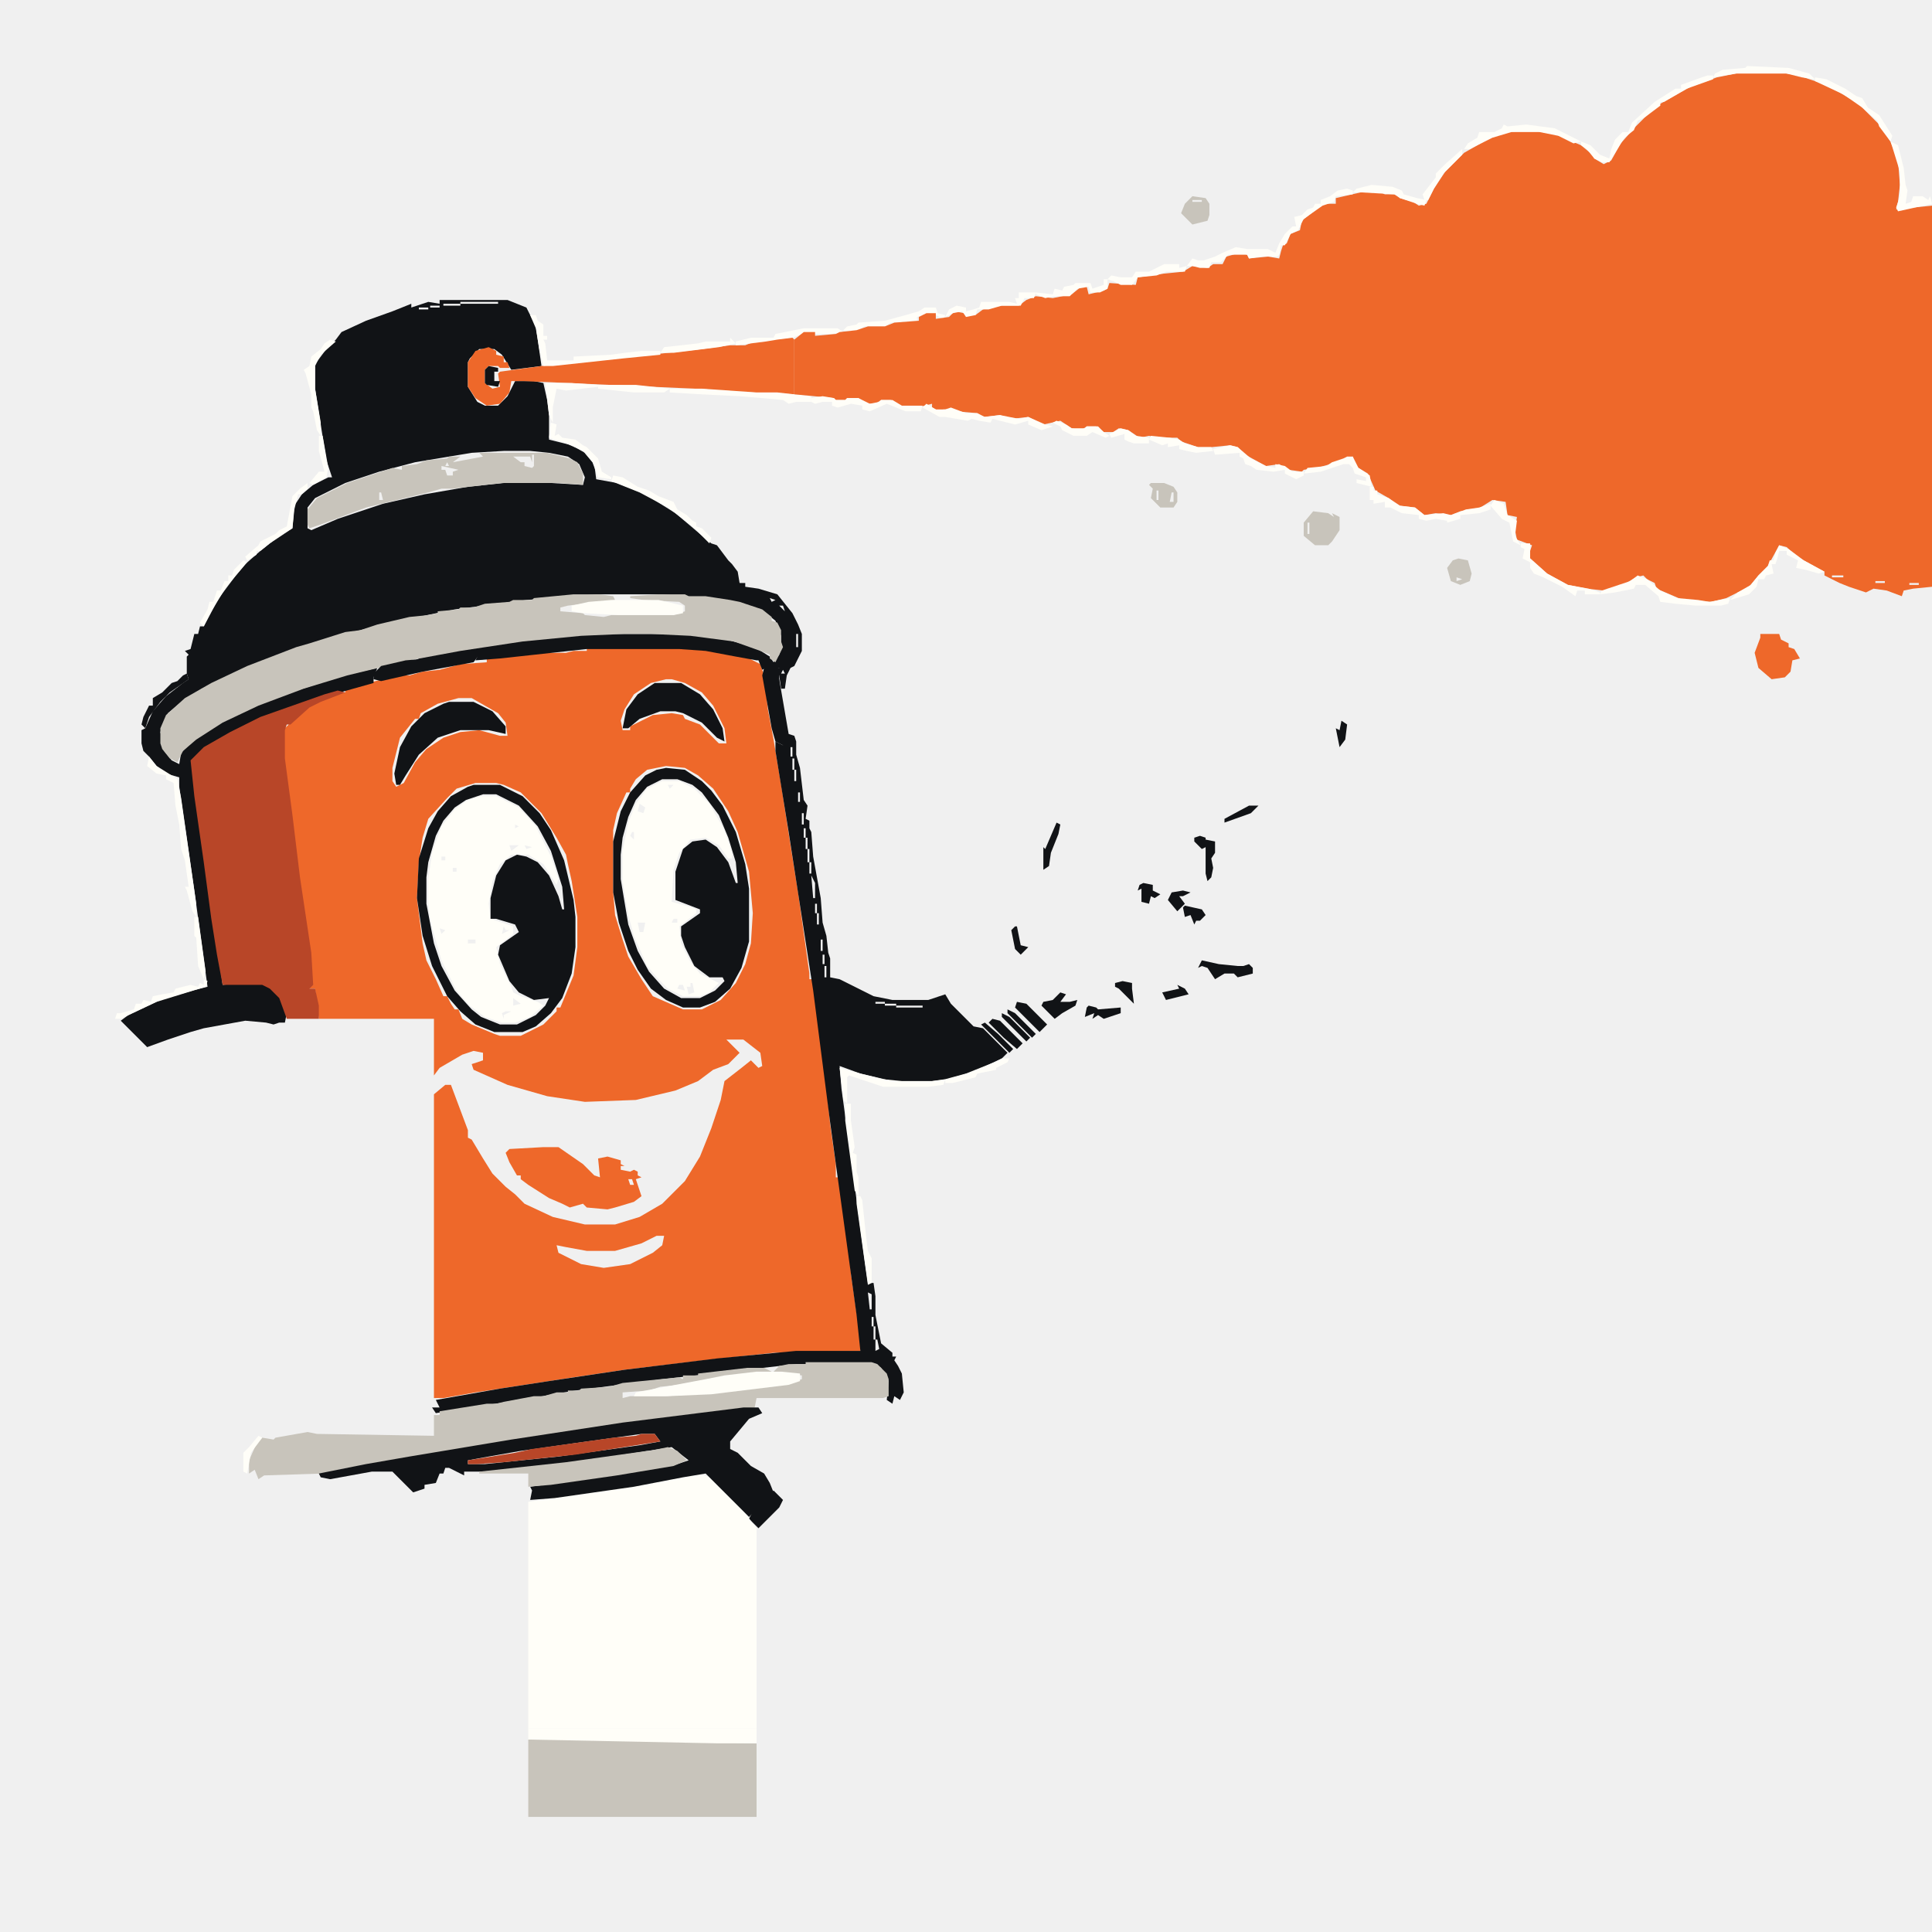
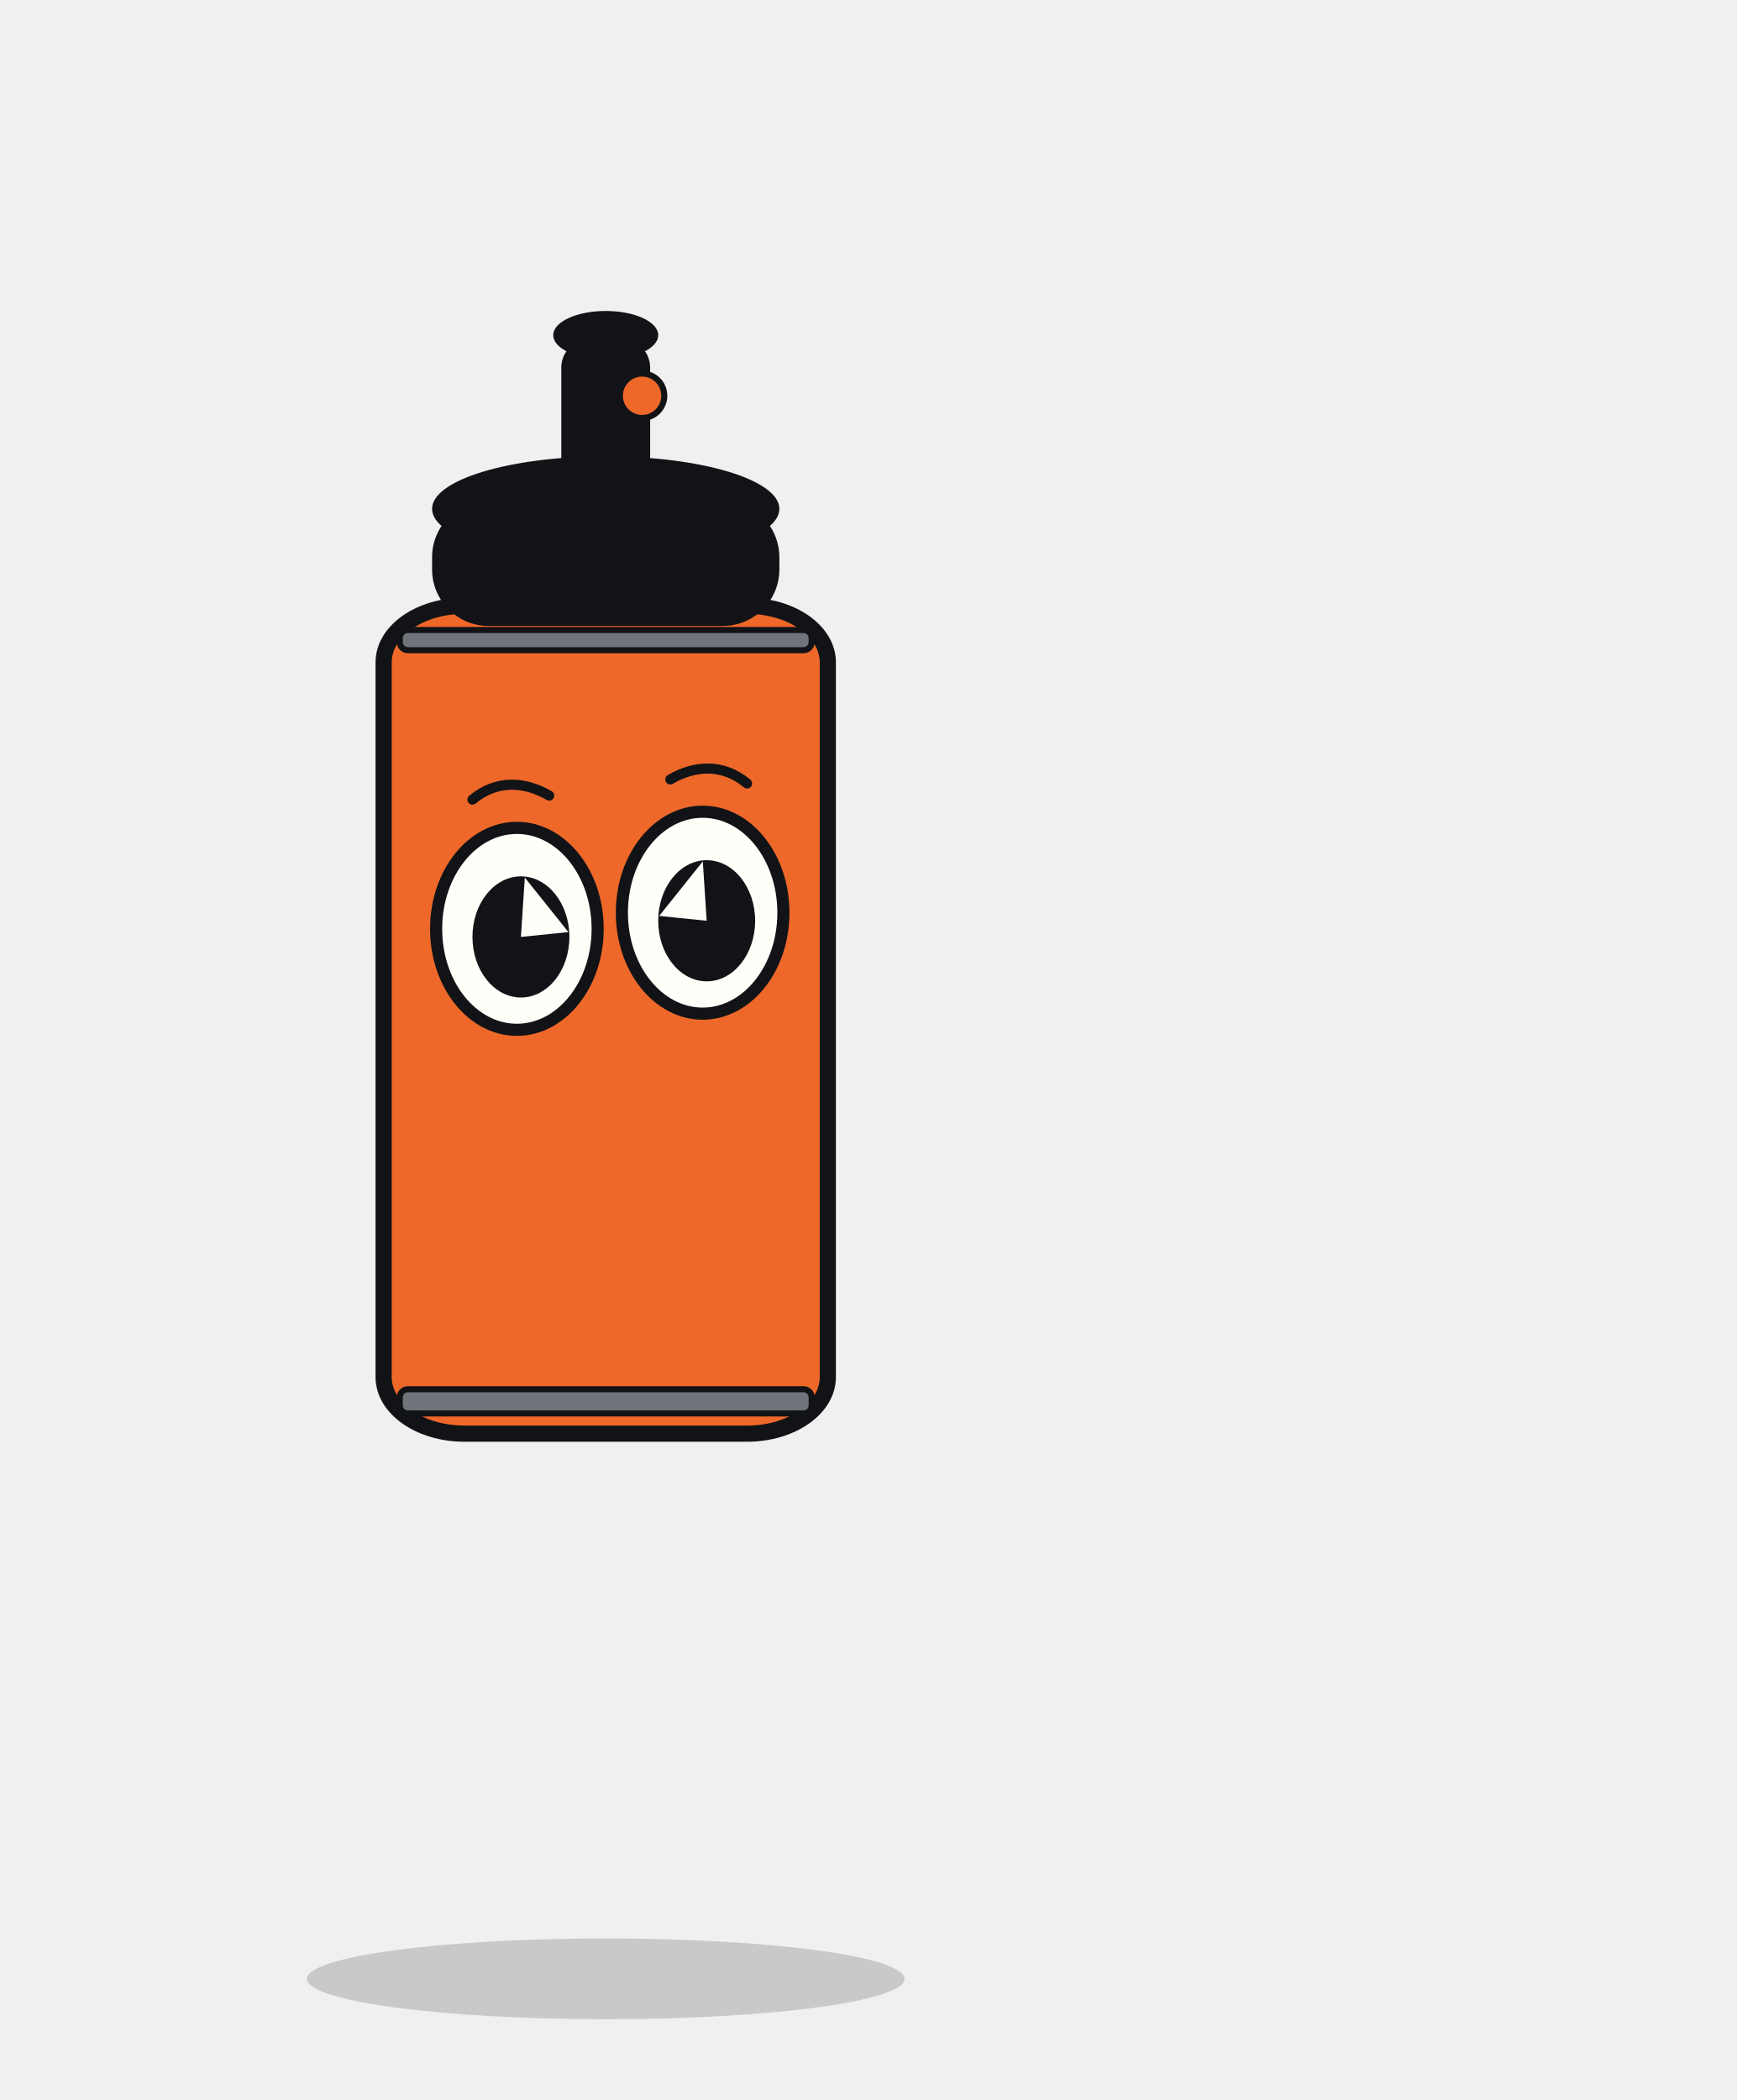
- <svg xmlns="http://www.w3.org/2000/svg" viewBox="0 0 1024 1024" data-rmp-canonical="ready">
-   <g data-rmp-part="shadow" data-rmp-pivot="320,940">
-     <path d="M0,0 L56,0 L121,2 L121,41 L0,41 Z M48,39 Z " fill="#c8c4bb" data-rmp-fill="shadow" transform="translate(280,922)" />
-     <path d="M0,0 L121,0 L121,8 L100,8 L0,6 Z " fill="#fffef8" data-rmp-fill="white" transform="translate(280,916)" />
-     <path d="M0,0 L5,5 L3,9 L-8,20 L-13,15 L-11,11 Z " fill="#111316" data-rmp-fill="ink" transform="translate(410,790)" />
+ <svg xmlns="http://www.w3.org/2000/svg" viewBox="0 0 860 1040" data-rmp-canonical="ready" data-rmp-geometry="clean">
+   <g data-rmp-part="shadow" data-rmp-pivot="300,980" data-rmp-geometry="clean">
+     <ellipse cx="300" cy="980" rx="148" ry="20" fill="#1a1714" opacity="0.18" data-rmp-fill="shadow" />
  </g>
-   <g data-rmp-part="body" data-rmp-pivot="320,520">
-     <path d="M0,0 L49,0 L70,2 L84,5 L92,9 L94,15 L96,33 L99,49 L103,73 L108,105 L112,130 L118,173 L118,176 L120,176 L126,222 L129,253 L132,274 L132,281 L134,281 L139,317 L140,332 L143,353 L145,360 L145,373 L99,374 L62,378 L20,383 L-7,387 L-33,391 L-59,395 L-76,398 L-81,398 L-81,237 L-75,232 L-72,232 L-63,256 L-63,260 L-61,261 L-55,271 L-50,279 L-43,286 L-38,290 L-33,295 L-18,302 L-1,306 L15,306 L28,302 L40,295 L52,283 L60,270 L66,255 L71,240 L73,230 L82,223 L87,219 L91,223 L93,222 L92,215 L83,208 L74,208 L78,212 L81,215 L75,221 L67,224 L59,230 L47,235 L26,240 L-1,241 L-21,238 L-42,232 L-60,224 L-61,221 L-55,219 L-55,215 L-60,214 L-66,216 L-78,223 L-81,227 L-81,197 L-142,197 L-144,181 L-147,181 L-147,174 L-146,173 L-149,148 L-154,114 L-158,81 L-161,56 L-161,44 L-156,39 L-146,30 L-131,24 L-128,24 L-128,22 L-100,15 L-94,15 L-87,13 L-78,12 L-67,9 L-53,8 L-53,6 L-29,3 L-11,3 L-7,2 L0,2 Z M42,17 L34,19 L25,25 L20,33 L18,39 L19,44 L23,44 L23,42 L27,40 L35,36 L45,35 L51,36 L52,38 L60,41 L65,46 L70,51 L74,51 L73,43 L67,31 L61,24 L52,19 L45,17 Z M-114,22 Z M-68,27 L-79,30 L-88,35 L-89,38 L-91,38 L-99,48 L-103,64 L-103,71 L-101,74 L-97,72 L-91,61 L-85,54 L-76,48 L-67,45 L-57,44 L-46,47 L-42,47 L-43,40 L-47,35 L-61,27 Z M42,63 L32,65 L26,70 L23,75 L23,77 L21,77 L16,88 L14,97 L14,130 L15,142 L19,155 L22,164 L29,176 L35,185 L51,192 L61,192 L71,187 L79,178 L84,168 L87,157 L88,141 L86,119 L80,98 L75,87 L67,75 L59,68 L52,64 Z M-59,72 L-69,75 L-74,80 L-84,91 L-87,101 L-89,114 L-90,133 L-87,157 L-85,166 L-80,176 L-76,185 L-74,185 L-72,189 L-70,192 L-68,192 L-66,197 L-61,200 L-49,205 L-46,206 L-35,206 L-23,200 L-16,193 L-16,191 L-14,191 L-7,174 L-5,159 L-5,143 L-8,124 L-10,115 L-11,110 L-16,101 L-24,88 L-35,77 L-44,73 L-48,72 Z M37,312 L29,316 L15,320 L0,320 L-11,318 L-16,317 L-15,321 L-3,327 L9,329 L23,327 L35,321 L40,317 L41,312 Z " fill="#ee682a" data-rmp-fill="body" transform="translate(311,343)" />
-     <path d="M0,0 L36,0 L46,4 L48,8 L51,14 L54,35 L38,37 L33,29 L29,26 L21,26 L16,31 L15,33 L15,46 L20,54 L24,56 L31,56 L36,51 L40,43 L50,43 L55,44 L57,53 L58,61 L58,74 L70,77 L77,81 L82,87 L83,95 L94,97 L109,103 L125,113 L138,124 L144,129 L147,130 L153,138 L155,140 L158,144 L159,150 L162,150 L162,152 L169,153 L179,156 L187,166 L190,172 L192,177 L192,186 L188,194 L186,195 L184,199 L183,206 L181,206 L180,199 L179,197 L180,195 L173,195 L171,196 L169,191 L168,191 L157,189 L141,186 L127,185 L78,185 L32,190 L19,191 L20,189 L-13,191 L-9,189 L26,183 L56,179 L81,177 L129,177 L152,180 L167,184 L175,189 L177,192 L180,188 L181,185 L181,178 L178,170 L173,166 L160,161 L142,158 L118,156 L83,156 L46,159 L8,164 L-26,171 L-54,178 L-79,186 L-101,194 L-126,206 L-138,214 L-144,219 L-148,229 L-146,239 L-142,244 L-138,246 L-137,240 L-130,233 L-114,223 L-88,211 L-51,199 L-33,195 L-35,200 L-35,203 L-67,212 L-95,222 L-111,230 L-120,235 L-128,241 L-131,244 L-129,264 L-121,318 L-118,340 L-115,363 L-104,362 L-94,362 L-85,368 L-81,378 L-82,383 L-85,383 L-88,384 L-92,383 L-103,382 L-125,386 L-132,388 L-144,392 L-155,396 L-169,382 L-165,379 L-148,371 L-131,366 L-123,364 L-130,313 L-138,258 L-138,253 L-145,251 L-150,247 L-154,242 L-157,239 L-158,235 L-158,228 L-156,227 L-152,218 L-145,210 L-136,203 L-133,201 L-134,198 L-134,189 L-133,188 L-135,186 L-132,185 L-130,177 L-128,177 L-127,173 L-125,173 L-117,158 L-108,146 L-103,140 L-95,133 L-85,125 L-78,121 L-77,109 L-73,103 L-67,98 L-59,94 L-57,94 L-60,85 L-66,47 L-66,34 L-60,26 L-55,21 L-52,17 L-39,11 L-25,6 L-15,2 L-15,4 L-6,1 L0,2 Z M11,1 L11,2 L31,2 L31,1 Z M2,2 L2,3 L11,3 L11,2 Z M31,2 Z M-5,3 L-5,4 L0,4 L0,3 Z M35,3 L39,4 Z M-11,4 L-11,5 L-6,5 L-6,4 Z M40,4 Z M-15,5 L-11,6 Z M42,5 Z M-19,6 L-15,7 Z M44,6 Z M-22,7 Z M46,7 Z M-25,8 Z M-29,9 Z M-32,10 Z M-34,11 Z M-36,12 Z M-39,13 Z M3,13 Z M-41,14 Z M-44,15 Z M-46,16 Z M-48,17 Z M-50,18 Z M-51,19 Z M-53,20 Z M34,80 L17,81 L-13,86 L-32,91 L-50,97 L-66,105 L-70,110 L-70,121 L-68,122 L-54,116 L-30,108 L-8,103 L15,99 L34,97 L59,97 L76,98 L77,94 L74,87 L68,83 L58,81 L48,80 Z M144,131 Z M145,132 Z M146,133 Z M147,134 Z M148,135 L149,137 Z M149,137 Z M150,138 L151,140 Z M151,140 Z M152,141 Z M153,143 Z M154,144 L155,146 Z M155,146 Z M156,147 L157,149 Z M157,149 L158,151 Z M158,151 L159,153 Z M161,153 Z M165,154 Z M168,155 Z M171,156 Z M173,157 Z M175,158 L176,160 L178,159 Z M178,160 Z M179,161 Z M180,162 L183,165 L182,162 Z M183,165 Z M184,166 Z M185,167 L186,169 Z M186,169 Z M187,171 L188,173 Z M188,173 L189,177 Z M-127,176 Z M189,177 L189,184 L190,184 L190,177 Z M-128,178 L-127,180 Z M-129,181 L-128,183 Z M-130,184 L-129,186 Z M188,185 L189,188 Z M-131,187 L-130,191 Z M187,188 L188,190 Z M-132,191 L-131,195 Z M186,191 Z M185,192 L186,194 Z M184,194 Z M183,195 Z M182,196 L181,198 L183,198 Z M-155,238 L-154,240 Z " fill="#111316" data-rmp-fill="ink" transform="translate(233,159)" />
-     <path d="M0,0 L5,2 L23,20 L30,29 L30,135 L-91,135 L-91,15 L-78,13 L-43,8 L-4,1 Z M-13,7 Z M-18,8 Z M9,9 Z M-77,14 Z M-76,16 Z M21,25 Z " fill="#fffef8" data-rmp-fill="white" transform="translate(371,781)" />
-     <path d="M0,0 L1,0 L6,29 L9,30 L10,33 L10,40 L12,47 L14,64 L16,67 L15,74 L17,75 L17,79 L18,81 L19,94 L23,116 L24,129 L26,136 L27,145 L28,148 L28,158 L33,159 L45,165 L51,168 L61,170 L80,170 L89,167 L92,172 L104,184 L109,185 L122,198 L119,201 L104,208 L90,212 L82,213 L61,213 L44,209 L33,205 L34,217 L42,276 L46,306 L48,320 L51,320 L52,327 L52,337 L54,347 L55,352 L61,357 L61,359 L63,359 L62,361 L64,364 L66,368 L67,378 L65,382 L62,380 L61,384 L58,382 L59,372 L55,365 L52,363 L10,363 L-61,371 L-107,377 L-136,382 L-156,385 L-181,389 L-183,386 L-179,386 L-181,382 L-147,376 L-121,372 L-81,366 L-32,360 L10,356 L44,356 L42,337 L28,235 L19,165 L6,81 L-1,38 L-1,33 L3,35 L2,32 L0,6 Z M6,31 L7,35 Z M7,36 L7,41 L8,41 L8,36 Z M8,42 L8,48 L9,48 L9,42 Z M9,48 L9,54 L10,54 L10,48 Z M10,56 L11,60 Z M11,60 L11,65 L12,65 L12,60 Z M12,67 L13,71 Z M14,67 L15,69 Z M13,71 L13,77 L14,77 L14,71 Z M14,79 L14,84 L15,84 L15,79 Z M15,84 L15,90 L16,90 L16,84 Z M16,90 L16,97 L17,97 L17,90 Z M17,97 L17,103 L18,103 L18,97 Z M18,104 L19,116 L20,116 L20,108 Z M20,119 L20,124 L21,124 L21,119 Z M21,124 L21,130 L22,130 L22,124 Z M22,133 L23,137 Z M23,138 L23,144 L24,144 L24,138 Z M24,146 L24,151 L25,151 L25,146 Z M26,147 Z M25,152 L25,158 L26,158 L26,152 Z M26,158 Z M28,159 Z M29,160 Z M31,161 Z M32,162 Z M34,163 Z M36,164 Z M38,165 Z M40,166 Z M42,167 Z M44,168 Z M46,169 Z M49,170 Z M85,170 Z M52,171 L52,172 L57,172 L57,171 Z M82,171 Z M57,172 L57,173 L63,173 L63,172 Z M77,172 L81,173 Z M63,173 L63,174 L77,174 L77,173 Z M48,325 L49,334 L50,334 L50,326 Z M50,338 L50,343 L51,343 L51,338 Z M51,343 L51,350 L52,350 L52,343 Z M52,350 L52,356 L54,355 L53,350 Z M54,356 Z M56,357 Z M58,358 Z M59,359 Z " fill="#111316" data-rmp-fill="ink" transform="translate(412,360)" />
-     <path d="M0,0 L4,1 L-9,6 L-15,9 L-25,18 L-27,18 L-28,21 L-28,36 L-24,66 L-20,99 L-14,139 L-13,156 L-15,158 L-12,158 L-10,167 L-10,174 L-27,174 L-31,163 L-36,158 L-40,156 L-61,156 L-64,140 L-67,121 L-71,91 L-76,56 L-78,37 L-71,30 L-57,22 L-41,14 L-7,2 Z M-17,8 Z M-63,31 Z M-52,142 Z M-17,158 Z M-28,160 Z M-27,162 Z M-26,165 L-25,167 Z " fill="#b84628" data-rmp-fill="tongue" transform="translate(179,366)" />
-     <path d="M0,0 L14,0 L21,1 L22,3 L5,5 L-3,6 L-7,7 L-7,9 L5,10 L6,11 L16,12 L20,11 L53,11 L59,9 L59,6 L56,4 L37,3 L30,2 L30,1 L45,0 L59,0 L61,1 L70,1 L83,3 L88,4 L100,8 L105,12 L105,14 L108,15 L110,19 L110,25 L111,28 L107,36 L104,34 L104,32 L99,30 L85,25 L62,22 L41,21 L27,21 L4,22 L-27,25 L-60,30 L-87,35 L-120,43 L-143,50 L-167,59 L-186,68 L-200,77 L-207,83 L-210,89 L-214,87 L-218,82 L-219,79 L-219,71 L-216,64 L-206,55 L-192,47 L-173,38 L-147,28 L-140,26 L-121,20 L-113,19 L-104,16 L-87,12 L-77,11 L-72,10 L-72,9 L-61,8 L-60,7 L-53,7 L-47,5 L-34,4 L-32,3 L-22,3 L-21,2 Z M-60,8 Z M-12,8 Z M-54,9 Z M-50,11 Z M8,13 Z M10,13 Z M49,13 Z M8,15 Z M10,15 L14,16 Z M48,15 Z M108,19 Z M-62,21 Z M104,21 Z M105,22 Z M103,23 Z M105,24 Z M-139,28 Z " fill="#c8c4bb" data-rmp-fill="shadow" transform="translate(304,315)" />
-     <path d="M0,0 L35,0 L38,1 L43,6 L44,9 L44,18 L41,19 L-26,19 L-27,24 L-69,29 L-113,35 L-164,43 L-190,47 L-224,53 L-243,56 L-256,59 L-287,60 L-290,62 L-292,57 L-295,59 L-295,52 L-291,43 L-288,40 L-282,41 L-281,40 L-264,37 L-259,38 L-197,39 L-197,28 L-194,28 L-194,26 L-169,22 L-164,22 L-160,21 L-144,18 L-139,18 L-132,16 L-126,16 L-126,15 L-120,15 L-119,14 L-104,13 L-97,11 L-77,9 L-67,8 L-65,9 L-65,7 L-57,7 L-57,6 L-31,3 L-22,3 L-18,5 L-39,7 L-52,9 L-54,10 L-67,12 L-77,13 L-83,15 L-97,16 L-97,19 L-93,18 L-74,18 L-48,16 L-13,12 L-2,9 L-2,7 L-17,5 L-14,2 L-9,1 L0,1 Z M1,3 Z M-97,12 Z M-132,20 Z M-120,20 Z M-99,24 Z M-102,26 Z M-172,27 Z M-262,39 Z M-267,40 Z M-271,41 Z M-275,42 Z M-278,43 Z M-230,43 Z M-281,44 Z M-285,47 Z M-286,48 Z M-287,50 Z M-288,54 L-287,58 Z " fill="#c8c4bb" data-rmp-fill="shadow" transform="translate(427,722)" />
-     <path d="M0,0 L8,0 L10,3 L3,6 L-7,18 L-7,22 L-3,24 L4,31 L11,35 L14,40 L16,45 L3,58 L-2,53 L-20,35 L-32,37 L-58,42 L-100,48 L-113,49 L-112,44 L-113,42 L-77,37 L-35,30 L-29,28 L-38,21 L-76,27 L-115,32 L-138,34 L-148,34 L-148,36 L-152,34 L-156,32 L-158,32 L-159,35 L-161,35 L-163,40 L-169,41 L-169,43 L-175,45 L-186,34 L-197,34 L-219,38 L-224,37 L-225,35 L-200,30 L-177,26 L-123,17 L-64,8 Z M-54,14 L-90,19 L-118,23 L-135,26 L-146,28 L-146,30 L-137,30 L-98,26 L-55,20 L-44,18 L-47,14 Z " fill="#111316" data-rmp-fill="ink" transform="translate(394,746)" />
-     <path d="M0,0 L5,0 L6,1 L6,30 L-39,28 L-47,27 L-137,23 L-144,23 L-145,29 L-150,35 L-157,36 L-163,32 L-167,26 L-167,13 L-163,7 L-156,5 L-152,7 L-152,9 L-148,10 L-148,13 L-146,13 L-145,16 L-150,16 L-151,15 L-156,15 L-158,17 L-158,24 L-154,27 L-150,26 L-151,19 L-150,18 L-128,15 L-97,12 L-43,6 L-28,4 L-20,4 L-15,2 Z " fill="#ee682a" data-rmp-fill="body" transform="translate(415,179)" />
-     <path d="M0,0 L36,0 L48,3 L52,5 L55,11 L55,17 L42,16 L12,16 L-14,19 L-20,19 L-27,21 L-60,29 L-84,38 L-90,40 L-91,38 L-91,30 L-86,24 L-70,16 L-46,8 L-41,9 L-41,7 L-33,6 L-28,4 L-17,3 L-16,2 L-10,2 L-14,5 L2,2 Z M35,1 Z M28,1 L28,5 L27,2 L18,2 L22,5 L24,5 L24,7 L28,8 L29,7 L29,1 Z M-16,3 Z M-19,5 Z M-17,5 L-18,7 L-16,7 Z M-15,5 Z M-20,7 L-20,9 L-18,9 L-17,12 L-14,12 L-14,10 L-11,9 Z M31,7 Z M-46,9 Z M7,9 Z M4,12 Z M6,12 Z M10,14 Z M-53,21 L-53,25 L-51,25 L-52,21 Z " fill="#c8c4bb" data-rmp-fill="shadow" transform="translate(254,240)" />
-     <path d="M0,0 L8,0 L21,9 L27,15 L30,16 L29,6 L34,5 L41,7 L41,9 L43,10 L41,10 L41,12 L46,13 L48,12 L50,13 L50,15 L52,16 L49,17 L52,26 L48,29 L38,32 L34,33 L23,32 L21,30 L14,32 L10,30 L3,27 L-8,20 L-12,17 L-12,15 L-14,15 L-18,8 L-20,3 L-18,1 Z M-15,10 Z M-1,17 Z M45,17 L46,20 L48,20 L47,17 Z M48,20 L49,22 Z M38,22 Z M49,23 Z M3,25 Z M40,26 Z M13,27 Z " fill="#ee682a" data-rmp-fill="body" transform="translate(288,608)" />
-     <path d="M0,0 L5,2 L10,7 L3,10 L-27,15 L-62,20 L-74,21 L-74,14 L-100,14 L-100,13 L-54,8 L-11,2 L-10,2 Z M-7,3 Z M-65,11 Z M-77,12 Z M-31,13 Z M-29,13 Z " fill="#c8c4bb" data-rmp-fill="shadow" transform="translate(354,767)" />
-     <path d="M0,0 L13,0 L23,1 L23,5 L17,7 L-24,12 L-47,13 L-65,13 L-64,11 L-43,7 L-27,4 L-17,2 Z " fill="#fffef8" data-rmp-fill="white" transform="translate(401,727)" />
-     <path d="M0,0 L7,0 L10,4 L-35,11 L-73,15 L-87,16 L-92,16 L-92,14 L-67,10 L-58,8 L-22,3 L-15,2 L-3,1 Z M-15,3 Z M-4,3 Z " fill="#b84628" data-rmp-fill="tongue" transform="translate(340,760)" />
-     <path d="M0,0 L25,0 L38,3 L38,7 L33,8 L4,8 L-15,7 L-21,6 L-21,3 L-12,1 Z " fill="#fffef8" data-rmp-fill="white" transform="translate(324,318)" />
-     <path d="M0,0 L3,0 L4,3 L7,5 L7,9 L7,11 L9,11 L9,13 L7,13 L8,15 L9,24 L23,24 L23,22 L43,21 L50,20 L59,19 L69,19 L69,21 L49,23 L12,27 L7,27 L5,19 L3,7 Z M6,11 Z " fill="#fffef8" data-rmp-fill="white" transform="translate(281,167)" />
-     <path d="M0,0 L4,5 L12,10 L15,12 L17,22 L25,78 L25,85 L23,82 L20,71 L19,69 L21,69 L19,55 L17,49 L16,36 L14,26 L13,14 L9,12 L9,10 L4,9 L-1,5 Z M19,52 Z M21,69 Z " fill="#fffef8" data-rmp-fill="white" transform="translate(79,401)" />
-     <path d="M0,0 L17,0 L46,2 L57,2 L75,4 L75,7 L67,7 L63,8 L60,6 L49,5 L37,4 L17,3 L0,2 Z " fill="#fffef8" data-rmp-fill="white" transform="translate(355,206)" />
-     <path d="M0,0 L11,3 L23,6 L33,7 L49,7 L56,6 L55,9 L47,10 L27,10 L23,10 L14,7 L5,4 L4,5 L4,19 L2,17 Z M2,3 Z " fill="#fffef8" data-rmp-fill="white" transform="translate(445,566)" />
-     <path d="M0,0 L5,1 L13,6 L19,8 L24,11 L32,14 L34,18 L39,21 L42,24 L44,25 L44,27 L47,28 L52,33 L51,36 L42,27 L29,17 L14,9 L-1,3 Z M2,1 Z " fill="#fffef8" data-rmp-fill="white" transform="translate(325,252)" />
-     <path d="M0,0 L6,0 L7,3 L11,4 L10,6 L6,4 L2,3 L-4,5 L-4,7 L-18,8 L-21,10 L-32,10 L-37,13 L-43,12 L-41,10 L-36,9 L-35,8 L-21,7 L-10,4 L-3,2 Z " fill="#fffef8" data-rmp-fill="white" transform="translate(490,163)" />
-     <path d="M0,0 L9,2 L19,3 L22,3 L25,2 L27,4 L27,7 L19,9 L17,7 L12,7 L7,10 L3,4 L0,3 L-2,4 Z " fill="#111316" data-rmp-fill="ink" transform="translate(637,509)" />
-     <path d="M0,0 L3,1 L-5,8 L-8,14 L-8,26 L-5,44 L-5,51 L-7,48 L-9,38 L-10,36 L-10,29 L-13,18 L-14,16 L-11,14 L-10,9 L-5,5 L-3,2 Z " fill="#fffef8" data-rmp-fill="white" transform="translate(175,180)" />
-     <path d="M0,0 Z M-1,1 L-1,4 L-4,7 L-6,7 L-8,15 L-9,25 L-21,33 L-26,37 L-28,37 L-28,39 L-33,42 L-34,40 L-27,34 L-26,32 L-18,28 L-16,26 L-12,24 L-9,8 L-5,4 Z " fill="#fffef8" data-rmp-fill="white" transform="translate(164,255)" />
-     <path d="M0,0 L18,0 L21,2 L15,3 L-1,3 L-6,5 L-14,6 L-20,7 L-28,8 L-36,9 L-36,7 L-28,5 L-16,5 L-15,3 Z " fill="#fffef8" data-rmp-fill="white" transform="translate(426,174)" />
-     <path d="M0,0 L14,0 L28,1 L28,2 L11,4 L6,3 L4,13 L4,21 L2,17 Z M9,2 Z " fill="#fffef8" data-rmp-fill="white" transform="translate(289,203)" />
-     <path d="M0,0 L2,1 L1,4 L-25,12 L-44,21 L-47,21 L-46,18 L-44,18 L-37,16 L-36,13 L-33,13 L-32,11 L-28,12 L-27,9 L-22,8 L-16,7 L-15,5 L-7,3 L-3,4 L-2,2 L0,3 Z " fill="#fffef8" data-rmp-fill="white" transform="translate(108,519)" />
-     <path d="M0,0 L3,1 L0,5 L5,5 L9,4 L8,7 L1,11 L-3,14 L-10,7 L-9,5 L-4,4 Z " fill="#111316" data-rmp-fill="ink" transform="translate(562,526)" />
-     <path d="M0,0 L5,1 L16,12 L12,16 L-1,3 Z " fill="#111316" data-rmp-fill="ink" transform="translate(539,531)" />
-     <path d="M0,0 L3,3 L-6,5 L-30,8 L-37,8 L-35,5 L-17,3 L-13,2 L0,2 Z " fill="#fffef8" data-rmp-fill="white" transform="translate(387,179)" />
-     <path d="M0,0 L3,0 L3,9 L5,23 L4,26 L6,27 L6,36 L7,39 L7,49 L5,46 L0,9 Z " fill="#fffef8" data-rmp-fill="white" transform="translate(448,585)" />
-     <path d="M0,0 L3,1 L2,7 L4,6 L6,8 L13,9 L17,12 L19,13 L23,17 L25,19 L27,26 L32,29 L32,30 L25,29 L22,21 L17,15 L8,11 L-1,8 Z " fill="#fffef8" data-rmp-fill="white" transform="translate(292,224)" />
-     <path d="M0,0 L3,1 L3,2 L8,3 L8,9 L6,12 L7,17 L6,22 L4,24 L3,20 L3,6 L1,7 L-3,3 L-3,1 Z " fill="#111316" data-rmp-fill="ink" transform="translate(636,443)" />
-     <path d="M0,0 L20,0 L38,2 L35,4 L19,4 L0,2 Z " fill="#fffef8" data-rmp-fill="white" transform="translate(317,204)" />
-     <path d="M0,0 L4,1 L16,13 L13,16 L6,10 L-2,2 Z " fill="#111316" data-rmp-fill="ink" transform="translate(526,540)" />
-     <path d="M0,0 L2,0 L3,2 L5,21 L6,29 L8,33 L8,46 L6,47 L0,4 Z M5,30 Z " fill="#fffef8" data-rmp-fill="white" transform="translate(454,634)" />
-     <path d="M0,0 L1,3 L-9,10 L-14,15 L-20,23 L-22,29 L-24,27 L-23,23 L-20,17 L-18,17 L-18,13 L-13,10 L-8,5 L-5,4 L-2,1 Z M-17,14 Z M-24,29 Z " fill="#111316" data-rmp-fill="ink" transform="translate(99,357)" />
-     <path d="M0,0 L2,1 L-9,14 L-17,27 L-21,35 L-23,33 L-19,26 L-18,22 L-16,22 L-14,16 L-12,16 L-10,11 L-8,11 L-8,8 L-6,8 L-5,5 Z " fill="#fffef8" data-rmp-fill="white" transform="translate(129,297)" />
-     <path d="M0,0 L2,0 L6,29 L5,33 L2,26 L1,11 L0,10 Z M4,33 Z " fill="#fffef8" data-rmp-fill="white" transform="translate(103,486)" />
-     <path d="M0,0 L2,0 L5,17 L4,22 L-3,26 L-5,25 L0,19 L3,19 L0,8 Z " fill="#fffef8" data-rmp-fill="white" transform="translate(169,231)" />
-     <path d="M0,0 L5,1 L5,4 L9,6 L6,8 L4,7 L3,11 L-1,10 L-1,3 L-3,4 L-2,1 Z " fill="#111316" data-rmp-fill="ink" transform="translate(606,468)" />
-     <path d="M0,0 L2,1 L1,6 L-3,16 L-4,23 L-7,25 L-7,16 L-7,13 L-6,14 Z " fill="#111316" data-rmp-fill="ink" transform="translate(560,436)" />
-     <path d="M0,0 L4,1 L5,2 L17,1 L17,4 L8,7 L5,5 L2,7 L3,4 L-2,6 L-1,1 Z " fill="#111316" data-rmp-fill="ink" transform="translate(577,533)" />
-     <path d="M0,0 L4,1 L0,3 L-2,3 L1,7 L-3,11 L-8,5 L-6,1 Z " fill="#111316" data-rmp-fill="ink" transform="translate(627,472)" />
-     <path d="M0,0 L5,1 L5,3 L3,3 L3,8 L6,8 L5,11 L-1,10 L-2,9 L-2,2 Z " fill="#111316" data-rmp-fill="ink" transform="translate(259,194)" />
-     <path d="M0,0 L9,2 L11,5 L8,8 L6,8 L5,10 L3,5 L0,6 L-1,1 Z " fill="#111316" data-rmp-fill="ink" transform="translate(628,480)" />
-     <path d="M0,0 L5,1 L5,4 L6,12 L1,7 L-2,4 L-4,3 L-4,1 Z M-1,2 Z M1,3 Z " fill="#111316" data-rmp-fill="ink" transform="translate(595,520)" />
-     <path d="M0,0 L7,6 L15,14 L13,16 L0,3 L-2,1 Z " fill="#111316" data-rmp-fill="ink" transform="translate(522,542)" />
-     <path d="M0,0 L4,2 L6,5 L-6,8 L-8,4 L1,2 Z " fill="#111316" data-rmp-fill="ink" transform="translate(624,522)" />
-     <path d="M0,0 L5,0 L1,4 L-13,9 L-13,7 Z " fill="#111316" data-rmp-fill="ink" transform="translate(662,427)" />
-     <path d="M0,0 L4,2 L15,13 L13,15 L0,2 Z " fill="#111316" data-rmp-fill="ink" transform="translate(531,537)" />
-     <path d="M0,0 L4,2 L15,13 L13,15 L0,2 Z " fill="#111316" data-rmp-fill="ink" transform="translate(534,535)" />
-     <path d="M0,0 L1,0 L3,10 L7,11 L3,15 L0,12 L-2,2 Z " fill="#111316" data-rmp-fill="ink" transform="translate(538,491)" />
-     <path d="M0,0 L3,2 L2,10 L-1,14 L-2,9 L-3,4 L-1,5 Z " fill="#111316" data-rmp-fill="ink" transform="translate(711,382)" />
-     <path d="M0,0 L2,1 L-4,9 L-6,20 L-8,19 L-8,9 L-5,6 Z " fill="#fffef8" data-rmp-fill="white" transform="translate(137,761)" />
+   <g data-rmp-part="body" data-rmp-pivot="300,520" data-rmp-geometry="clean">
+     <rect x="190" y="300" width="220" height="410" rx="40" ry="28" fill="#ee682a" stroke="#111316" stroke-width="8" data-rmp-fill="body" />
+     <rect x="198" y="312" width="204" height="10" rx="4" fill="#6f747b" stroke="#111316" stroke-width="3" data-rmp-fill="metal" />
+     <rect x="198" y="688" width="204" height="12" rx="4" fill="#6f747b" stroke="#111316" stroke-width="3" data-rmp-fill="metal" />
+     <rect x="214" y="248" width="172" height="62" rx="28" fill="#111316" data-rmp-fill="ink" />
+     <ellipse cx="300" cy="252" rx="86" ry="26" fill="#111316" data-rmp-fill="ink" />
+     <rect x="278" y="168" width="44" height="86" rx="14" fill="#111316" data-rmp-fill="ink" />
+     <ellipse cx="300" cy="166" rx="26" ry="12" fill="#111316" data-rmp-fill="ink" />
+     <circle cx="318" cy="196" r="11" fill="#ee682a" stroke="#111316" stroke-width="3" data-rmp-fill="body" />
  </g>
-   <g data-rmp-part="eyes" data-rmp-pivot="320,460">
-     <path d="M0,0 L8,0 L20,6 L29,16 L37,32 L41,44 L40,47 L33,36 L25,31 L16,31 L10,36 L6,45 L4,57 L5,65 L17,69 L17,73 L8,80 L10,89 L16,101 L17,104 L21,106 L30,109 L33,111 L26,117 L18,120 L11,120 L2,117 L-6,111 L-13,103 L-21,87 L-27,66 L-28,56 L-28,44 L-26,30 L-21,16 L-14,7 L-7,2 Z M20,14 Z M23,14 Z M18,15 L18,17 L20,16 Z M25,16 Z M17,17 Z M27,17 Z M26,18 Z M27,21 Z M29,22 L30,24 Z M13,26 Z M15,26 L16,29 L20,26 Z M23,26 L24,28 L27,27 Z M11,27 Z M20,27 Z M12,28 Z M9,30 Z M12,30 Z M10,31 Z M-21,32 L-21,34 L-19,34 L-19,32 Z M-25,33 L-24,35 Z M-15,38 L-15,40 L-13,40 L-13,38 Z M38,41 Z M-3,43 Z M2,45 Z M3,47 Z M-25,53 Z M1,62 Z M-24,66 Z M1,67 Z M-24,69 Z M12,69 L11,73 L15,71 L13,71 Z M-22,70 L-21,73 L-19,71 Z M-18,74 Z M-7,76 L-7,78 L-3,78 L-3,76 Z M2,79 Z M1,80 Z M5,80 Z M2,81 Z M1,83 Z M5,84 Z M-19,86 Z M-18,88 Z M-16,89 Z M-16,92 Z M11,98 Z M-8,99 Z M10,99 Z M-9,100 Z M-10,102 Z M-8,103 Z M-1,104 Z M-4,106 Z M-2,107 L-1,110 Z M17,107 L17,111 L21,110 Z M19,107 Z M12,113 Z M5,114 Z M8,114 Z M10,114 Z M13,114 L11,115 L12,118 L12,116 L16,114 Z M21,114 Z M4,115 Z M7,115 L8,117 Z M18,115 Z M9,116 Z M14,116 Z M20,116 Z M17,117 Z " fill="#fffef8" data-rmp-fill="white" transform="translate(255,422)" />
-     <path d="M0,0 L14,0 L26,6 L35,15 L41,24 L48,40 L53,61 L54,70 L54,86 L52,100 L47,113 L41,121 L33,128 L26,131 L11,131 L1,127 L-7,120 L-14,112 L-22,96 L-27,80 L-30,60 L-29,39 L-24,23 L-19,14 L-12,6 L-3,1 Z M5,5 L-4,8 L-10,12 L-16,19 L-20,27 L-24,41 L-25,49 L-25,63 L-21,84 L-17,96 L-10,109 L-1,119 L4,123 L14,127 L23,127 L33,122 L38,117 L40,113 L32,114 L24,110 L19,104 L13,90 L14,85 L24,78 L22,74 L12,71 L9,71 L9,60 L12,48 L17,40 L23,37 L28,38 L34,41 L40,48 L45,59 L47,66 L48,66 L47,54 L41,35 L34,22 L24,11 L12,5 Z M48,67 L49,70 Z " fill="#111316" data-rmp-fill="ink" transform="translate(251,416)" />
-     <path d="M0,0 L10,1 L19,7 L24,12 L30,20 L37,34 L42,51 L44,64 L44,92 L40,106 L34,117 L26,124 L18,127 L9,127 L0,123 L-8,117 L-15,107 L-20,97 L-25,82 L-28,66 L-28,39 L-24,23 L-19,13 L-11,4 L-5,1 Z M-2,6 L-10,10 L-16,17 L-20,26 L-23,37 L-24,46 L-24,59 L-20,83 L-15,97 L-9,108 L-1,117 L8,122 L18,122 L26,118 L31,113 L30,111 L23,111 L15,105 L10,95 L8,89 L8,84 L18,77 L18,75 L5,70 L5,55 L9,43 L14,39 L21,38 L27,42 L33,50 L37,61 L38,61 L37,50 L33,37 L28,25 L19,13 L14,9 L6,6 Z " fill="#111316" data-rmp-fill="ink" transform="translate(353,407)" />
-     <path d="M0,0 L9,0 L17,4 L25,12 L33,26 L37,38 L37,41 L35,41 L30,34 L23,30 L15,31 L9,38 L6,47 L5,64 L16,67 L18,68 L18,70 L9,77 L10,86 L15,96 L20,102 L26,105 L30,107 L25,112 L20,114 L11,114 L3,110 L-2,105 L-8,98 L-15,82 L-18,71 L-21,53 L-21,37 L-18,22 L-14,12 L-8,4 Z M3,2 L4,4 L6,2 Z M17,8 Z M-10,9 Z M-11,10 Z M-10,11 Z M-12,12 L-13,16 L-10,17 L-9,14 Z M26,26 Z M-16,27 L-17,29 L-15,31 L-15,27 Z M25,27 Z M28,27 Z M13,28 Z M10,30 Z M-18,31 Z M-18,41 Z M-17,58 L-16,60 Z M-18,61 L-17,63 Z M2,61 Z M-17,63 Z M6,73 L5,75 L8,75 L8,73 Z M3,74 L4,76 Z M-13,75 L-12,80 L-10,80 L-9,75 Z M1,76 Z M4,76 Z M10,93 L11,95 Z M-6,95 L-5,97 Z M-2,95 Z M-5,98 Z M-2,98 Z M-4,100 Z M0,100 Z M-3,101 Z M17,102 L18,104 Z M18,104 Z M17,105 Z M19,105 Z M21,105 Z M15,107 L15,109 L13,109 L14,113 L17,112 L16,107 Z M6,108 Z M9,108 L8,110 L12,111 L11,108 Z M12,112 Z " fill="#fffef8" data-rmp-fill="white" transform="translate(351,414)" />
-     <path d="M0,0 L13,0 L23,5 L30,13 L30,17 L21,15 L6,15 L-6,19 L-16,28 L-23,39 L-26,44 L-28,44 L-29,38 L-26,24 L-20,13 L-13,6 L-3,1 Z " fill="#111316" data-rmp-fill="ink" transform="translate(238,372)" />
-     <path d="M0,0 L14,0 L24,6 L31,14 L36,24 L37,31 L33,29 L25,21 L15,16 L11,15 L3,15 L-8,19 L-14,24 L-17,24 L-15,14 L-9,6 Z " fill="#111316" data-rmp-fill="ink" transform="translate(347,362)" />
-     <path d="M0,0 L5,0 L2,4 L-25,9 L-47,14 L-51,13 L-51,10 L-47,6 L-34,3 Z " fill="#111316" data-rmp-fill="ink" transform="translate(249,347)" />
-     <path d="M0,0 L7,1 L7,13 L9,42 L5,40 L3,33 L-2,5 L-1,1 Z " fill="#111316" data-rmp-fill="ink" transform="translate(406,353)" />
+   <g data-rmp-part="eyes" data-rmp-pivot="300,458" data-rmp-geometry="clean">
+     <ellipse cx="256" cy="460" rx="40" ry="50" fill="#fffef8" stroke="#111316" stroke-width="6" data-rmp-fill="white" />
+     <path d="M282.00 464.00A24.00 30.00 0 1 1 234.00 464.00A24.00 30.00 0 1 1 282.00 464.00ZM258.00 464.00L259.92 434.60L281.52 461.60Z" fill="#111316" fill-rule="evenodd" data-rmp-fill="ink" />
+     <ellipse cx="348" cy="452" rx="40" ry="50" fill="#fffef8" stroke="#111316" stroke-width="6" data-rmp-fill="white" />
+     <path d="M374.00 456.00A24.00 30.00 0 1 1 326.00 456.00A24.00 30.00 0 1 1 374.00 456.00ZM350.00 456.00L348.08 426.60L326.48 453.60Z" fill="#111316" fill-rule="evenodd" data-rmp-fill="ink" />
+     <path d="M234.00 396.00C246.00 386.00 260.00 387.00 272.00 394.00" fill="none" stroke="#111316" stroke-width="5" stroke-linecap="round" data-rmp-fill="ink" />
+     <path d="M370.00 388.00C358.00 378.00 344.00 379.00 332.00 386.00" fill="none" stroke="#111316" stroke-width="5" stroke-linecap="round" data-rmp-fill="ink" />
  </g>
-   <g data-rmp-part="spray" data-rmp-pivot="400,230">
-     <path d="M0,0 L16,0 L28,2 L40,6 L46,9 L50,11 L60,17 L68,25 L71,28 L77,37 L81,47 L82,60 L81,69 L80,73 L89,72 L99,71 L99,273 L89,274 L84,275 L83,278 L75,275 L68,274 L64,276 L55,273 L50,271 L42,267 L42,265 L31,259 L26,256 L22,252 L18,251 L12,262 L7,267 L2,273 L-10,279 L-18,281 L-33,280 L-47,274 L-48,271 L-52,269 L-54,267 L-58,268 L-63,271 L-75,275 L-84,274 L-94,272 L-105,266 L-115,257 L-113,251 L-121,248 L-122,243 L-121,236 L-126,235 L-127,228 L-134,227 L-142,232 L-151,233 L-156,235 L-164,234 L-170,235 L-175,231 L-184,230 L-189,226 L-196,222 L-200,213 L-205,210 L-207,208 L-208,204 L-212,205 L-220,208 L-227,210 L-234,211 L-235,212 L-242,211 L-247,208 L-254,209 L-265,203 L-269,199 L-273,198 L-283,199 L-290,199 L-299,196 L-301,194 L-312,194 L-316,193 L-321,194 L-327,190 L-332,189 L-335,191 L-340,191 L-344,188 L-349,188 L-352,190 L-357,189 L-363,185 L-372,187 L-380,183 L-389,184 L-395,182 L-404,183 L-407,181 L-418,180 L-419,179 L-425,179 L-427,180 L-431,178 L-431,176 L-439,178 L-448,177 L-453,174 L-458,174 L-461,176 L-466,176 L-470,173 L-476,173 L-477,174 L-482,174 L-483,173 L-504,171 L-504,142 L-499,138 L-493,138 L-493,140 L-482,139 L-480,138 L-471,137 L-465,135 L-456,135 L-451,133 L-438,132 L-438,130 L-434,128 L-429,128 L-429,131 L-422,130 L-419,127 L-414,128 L-413,129 L-408,129 L-404,126 L-396,124 L-385,124 L-381,121 L-376,119 L-367,120 L-362,119 L-357,118 L-352,114 L-349,114 L-348,118 L-340,116 L-338,115 L-337,112 L-323,113 L-322,109 L-308,107 L-298,106 L-293,103 L-285,104 L-282,102 L-277,102 L-275,98 L-268,96 L-264,97 L-263,99 L-253,98 L-247,99 L-246,95 L-245,92 L-243,91 L-241,86 L-236,84 L-235,79 L-226,72 L-223,70 L-217,70 L-217,67 L-204,64 L-193,64 L-191,65 L-185,65 L-183,67 L-176,69 L-173,71 L-169,70 L-165,62 L-159,53 L-149,43 L-135,35 L-126,32 L-114,31 L-101,33 L-87,39 L-81,44 L-80,46 L-75,49 L-71,47 L-66,38 L-58,29 L-53,24 L-45,17 L-29,8 L-15,3 Z M44,266 Z M46,267 L46,268 L52,268 L52,267 Z M52,268 Z M53,269 Z M55,270 Z M69,270 L69,271 L74,271 L74,270 Z M97,270 Z M57,271 L61,272 Z M67,271 Z M74,271 Z M87,271 L87,272 L92,272 L92,271 Z M94,271 Z M62,272 L66,273 Z M75,272 Z M85,272 Z M76,273 Z M83,273 Z " fill="#ee682a" data-rmp-fill="puff" transform="translate(925,38)" />
-     <path d="M0,0 L10,0 L11,3 L15,5 L15,7 L18,8 L21,13 L17,14 L16,20 L13,23 L6,24 L-1,18 L-3,10 L0,2 Z M8,3 Z M10,4 Z M11,5 Z M13,6 Z M14,8 Z M15,9 L16,11 Z M16,11 L17,14 Z " fill="#ee682a" data-rmp-fill="puff" transform="translate(933,336)" />
-     <path d="M0,0 Z M-1,1 Z M-4,1 L-1,2 L-1,4 L-10,5 L-11,8 L-17,10 L-27,17 L-30,23 L-34,25 L-37,31 L-39,31 L-40,36 L-41,37 L-50,37 L-56,38 L-57,36 L-67,36 L-71,40 L-76,40 L-77,43 L-82,43 L-86,42 L-89,42 L-86,38 L-83,39 L-80,39 L-74,37 L-70,35 L-63,32 L-57,33 L-49,33 L-46,33 L-42,35 L-40,30 L-37,25 L-33,21 L-31,21 L-32,16 L-28,15 L-25,12 L-22,11 L-21,9 L-18,9 L-18,7 L-13,5 L-9,2 Z M-54,35 Z M-86,39 Z M-79,39 Z " fill="#fffef8" data-rmp-fill="white" transform="translate(718,99)" />
-     <path d="M0,0 L8,1 L11,3 L10,1 L14,3 L14,10 L10,16 L8,18 L1,18 L-5,13 L-5,6 Z M0,2 L4,3 Z M-1,3 Z M6,3 Z M-2,4 Z M7,4 Z M8,5 Z M-3,6 L-3,12 L-2,12 L-2,6 Z M9,7 Z M10,9 L11,11 Z M9,12 L10,14 Z M-2,13 Z M0,14 Z M8,14 Z M1,15 Z M6,15 Z M2,16 L6,17 Z " fill="#c8c4bb" data-rmp-fill="shadow" transform="translate(696,271)" />
-     <path d="M0,0 L2,0 L2,2 L4,2 L4,4 L10,6 L16,10 L24,11 L29,15 L39,14 L43,15 L51,12 L58,11 L64,9 L64,12 L58,14 L48,15 L48,17 L41,19 L41,18 L35,17 L30,18 L26,17 L26,15 L17,14 L11,11 L8,11 L8,8 L2,9 L2,7 L0,7 Z M2,5 L3,7 Z M65,7 Z M64,8 Z " fill="#fffef8" data-rmp-fill="white" transform="translate(726,258)" />
-     <path d="M0,0 Z M-3,1 L0,1 L0,3 L-14,8 L-26,15 L-28,15 L-28,17 L-36,23 L-40,25 L-42,30 L-47,34 L-55,47 L-59,47 L-63,45 L-67,40 L-70,38 L-70,36 L-65,38 L-60,43 L-55,45 L-54,40 L-52,35 L-48,31 L-45,31 L-43,26 L-31,15 L-20,8 L-17,8 L-17,6 L-6,2 Z " fill="#fffef8" data-rmp-fill="white" transform="translate(908,39)" />
-     <path d="M0,0 L5,2 L12,8 L21,12 L32,13 L38,14 L49,12 L48,15 L44,16 L31,16 L20,15 L12,14 L11,11 L4,5 L-1,5 L-2,7 L-12,9 L-20,10 L-19,8 L-4,3 Z M49,11 Z " fill="#fffef8" data-rmp-fill="white" transform="translate(868,305)" />
-     <path d="M0,0 L5,3 L10,3 L13,2 L21,5 L27,5 L31,7 L39,6 L49,8 L54,7 L63,11 L67,12 L61,14 L54,11 L54,9 L47,11 L35,8 L34,10 L28,9 L24,8 L22,9 L10,7 L7,7 L-2,2 Z M12,4 Z M13,5 Z " fill="#fffef8" data-rmp-fill="white" transform="translate(491,214)" />
-     <path d="M0,0 L2,1 L12,0 L27,2 L41,9 L37,10 L29,6 L19,4 L4,4 L-6,7 L-18,13 L-21,13 L-19,10 L-14,7 L-13,4 L-5,4 L-1,2 Z " fill="#fffef8" data-rmp-fill="white" transform="translate(797,66)" />
-     <path d="M0,0 L5,2 L13,8 L24,14 L21,15 L14,13 L9,12 L10,8 L6,6 L4,5 L4,3 L0,3 L-1,7 L-2,10 L-4,10 L-3,15 L-7,16 L-8,18 L-11,18 L-12,22 L-16,26 L-26,29 L-22,25 L-15,21 L-11,16 L-6,11 L-5,8 L-3,8 L-2,4 Z " fill="#fffef8" data-rmp-fill="white" transform="translate(943,289)" />
-     <path d="M0,0 L6,1 L7,2 L12,2 L13,1 L19,1 L25,4 L30,3 L31,2 L37,2 L42,5 L53,5 L52,8 L44,8 L34,4 L25,8 L21,7 L21,5 L15,4 L8,6 L5,5 L5,3 L0,3 L-4,4 L-6,3 L-6,1 Z " fill="#fffef8" data-rmp-fill="white" transform="translate(436,210)" />
-     <path d="M0,0 L7,1 L9,4 L9,10 L8,13 L0,15 L-6,9 L-4,4 Z M0,2 L0,3 L5,3 L5,2 Z M-1,3 Z M5,3 Z M-2,4 Z M6,4 Z M-3,5 L-2,7 Z M7,5 L8,8 Z M-4,7 L-3,9 Z M-3,9 Z M6,9 Z M-2,10 Z M5,10 Z M-1,11 Z M3,11 Z M1,12 Z " fill="#c8c4bb" data-rmp-fill="shadow" transform="translate(632,104)" />
-     <path d="M0,0 L4,1 L11,7 L19,11 L24,12 L24,10 L29,11 L33,14 L39,14 L39,16 L35,18 L29,15 L29,13 L23,14 L14,13 L11,11 L8,10 L7,7 L5,6 L5,4 L-8,5 L-9,2 Z M10,9 Z M40,12 Z M39,13 Z " fill="#fffef8" data-rmp-fill="white" transform="translate(652,236)" />
-     <path d="M0,0 L5,0 L5,8 L14,16 L25,22 L36,24 L42,26 L42,27 L34,27 L34,25 L30,25 L29,28 L22,23 L12,18 L7,16 L5,13 L5,10 L1,8 L2,3 L0,2 Z " fill="#fffef8" data-rmp-fill="white" transform="translate(806,288)" />
-     <path d="M0,0 L4,2 L7,14 L8,23 L9,26 L8,33 L11,32 L12,29 L17,29 L20,31 L21,29 L22,33 L4,37 L3,35 L5,29 L5,16 L1,3 Z M16,30 Z M12,31 Z " fill="#fffef8" data-rmp-fill="white" transform="translate(1002,75)" />
-     <path d="M0,0 L9,0 L8,3 L3,3 L1,7 L-9,7 L-16,9 L-22,9 L-23,12 L-28,13 L-30,10 L-35,11 L-39,13 L-37,9 L-33,7 L-28,8 L-28,10 L-24,9 L-21,8 L-20,5 L-5,5 L-1,6 L-2,3 L0,3 Z M-20,6 Z " fill="#fffef8" data-rmp-fill="white" transform="translate(540,155)" />
-     <path d="M0,0 L7,0 L12,2 L14,5 L14,10 L12,13 L5,13 L0,8 L1,3 L-1,1 Z M5,2 L9,3 Z M4,3 Z M9,3 Z M3,4 L3,9 L4,9 L4,4 Z M10,4 Z M11,5 L10,10 L12,10 L12,5 Z M4,9 Z M5,10 Z M9,10 Z " fill="#c8c4bb" data-rmp-fill="shadow" transform="translate(610,256)" />
-     <path d="M0,0 L6,1 L12,4 L16,6 L22,10 L25,11 L28,16 L34,20 L41,31 L40,34 L34,26 L33,23 L25,16 L15,9 L0,2 Z " fill="#fffef8" data-rmp-fill="white" transform="translate(962,41)" />
-     <path d="M0,0 L8,0 L8,2 L12,1 L11,4 L1,4 L-4,6 L-14,7 L-17,11 L-23,11 L-27,9 L-30,8 L-28,6 L-23,7 L-20,7 L-17,7 L-15,4 L-8,4 Z " fill="#fffef8" data-rmp-fill="white" transform="translate(617,140)" />
-     <path d="M0,0 L22,1 L33,4 L36,7 L29,6 L21,4 L-6,4 L-18,6 L-17,4 L-13,2 L-1,1 Z M36,5 Z " fill="#fffef8" data-rmp-fill="white" transform="translate(926,35)" />
-     <path d="M0,0 L5,1 L7,8 L6,12 L1,14 L-4,12 L-6,5 L-3,1 Z M-2,2 Z M-3,3 L-2,5 Z M1,3 Z M3,4 Z M4,5 L5,9 Z M-3,7 L-2,9 Z M-2,9 Z M3,9 Z M-1,10 L-1,12 L2,11 Z M2,10 Z " fill="#c8c4bb" data-rmp-fill="shadow" transform="translate(773,296)" />
-     <path d="M0,0 L2,0 L2,5 L-2,7 L-7,7 L-8,4 L-14,5 L-18,9 L-26,9 L-31,10 L-36,8 L-36,7 L-27,8 L-26,5 L-22,6 L-21,4 L-16,3 L-15,2 L-7,2 L-6,5 L0,3 Z " fill="#fffef8" data-rmp-fill="white" transform="translate(585,148)" />
-     <path d="M0,0 L3,0 L6,6 L12,10 L13,16 L5,14 L5,12 L10,13 L10,11 L4,9 L3,6 L1,4 L-2,4 L-14,8 L-23,9 L-21,6 L-11,5 L-8,3 L-2,1 Z " fill="#fffef8" data-rmp-fill="white" transform="translate(714,242)" />
-     <path d="M0,0 L11,1 L16,3 L17,5 L24,7 L29,8 L28,11 L24,10 L15,7 L12,5 L-5,4 L-10,4 L-8,2 Z " fill="#fffef8" data-rmp-fill="white" transform="translate(727,98)" />
-     <path d="M0,0 L10,1 L15,2 L18,4 L25,6 L32,6 L33,8 L24,9 L19,8 L15,7 L15,5 L9,6 L9,4 L6,5 L-1,2 Z " fill="#fffef8" data-rmp-fill="white" transform="translate(610,231)" />
-     <path d="M0,0 L5,2 L7,8 L12,11 L11,19 L14,24 L10,22 L8,12 L4,10 L-2,3 Z M1,2 Z " fill="#fffef8" data-rmp-fill="white" transform="translate(792,265)" />
-     <path d="M0,0 L4,0 L3,2 L-3,5 L-3,6 L-13,8 L-14,10 L-26,13 L-30,13 L-30,11 L-19,8 L-4,2 Z " fill="#fffef8" data-rmp-fill="white" transform="translate(531,561)" />
-     <path d="M0,0 L5,2 L8,4 L15,4 L16,3 L22,3 L25,6 L28,8 L26,9 L19,6 L16,8 L9,8 L3,5 L2,3 L-2,1 Z M15,6 Z " fill="#fffef8" data-rmp-fill="white" transform="translate(560,223)" />
-     <path d="M0,0 L0,3 L-10,13 L-15,21 L-18,27 L-20,27 L-21,24 L-14,15 L-14,13 L-9,8 Z " fill="#fffef8" data-rmp-fill="white" transform="translate(775,79)" />
-     <path d="M0,0 L4,1 L8,4 L15,5 L15,8 L7,8 L4,7 L2,6 L2,3 L-5,5 L-6,3 Z M15,4 Z " fill="#fffef8" data-rmp-fill="white" transform="translate(594,227)" />
-   </g>
+   <g data-rmp-part="spray" data-rmp-pivot="332,196" data-rmp-geometry="clean" />
</svg>
